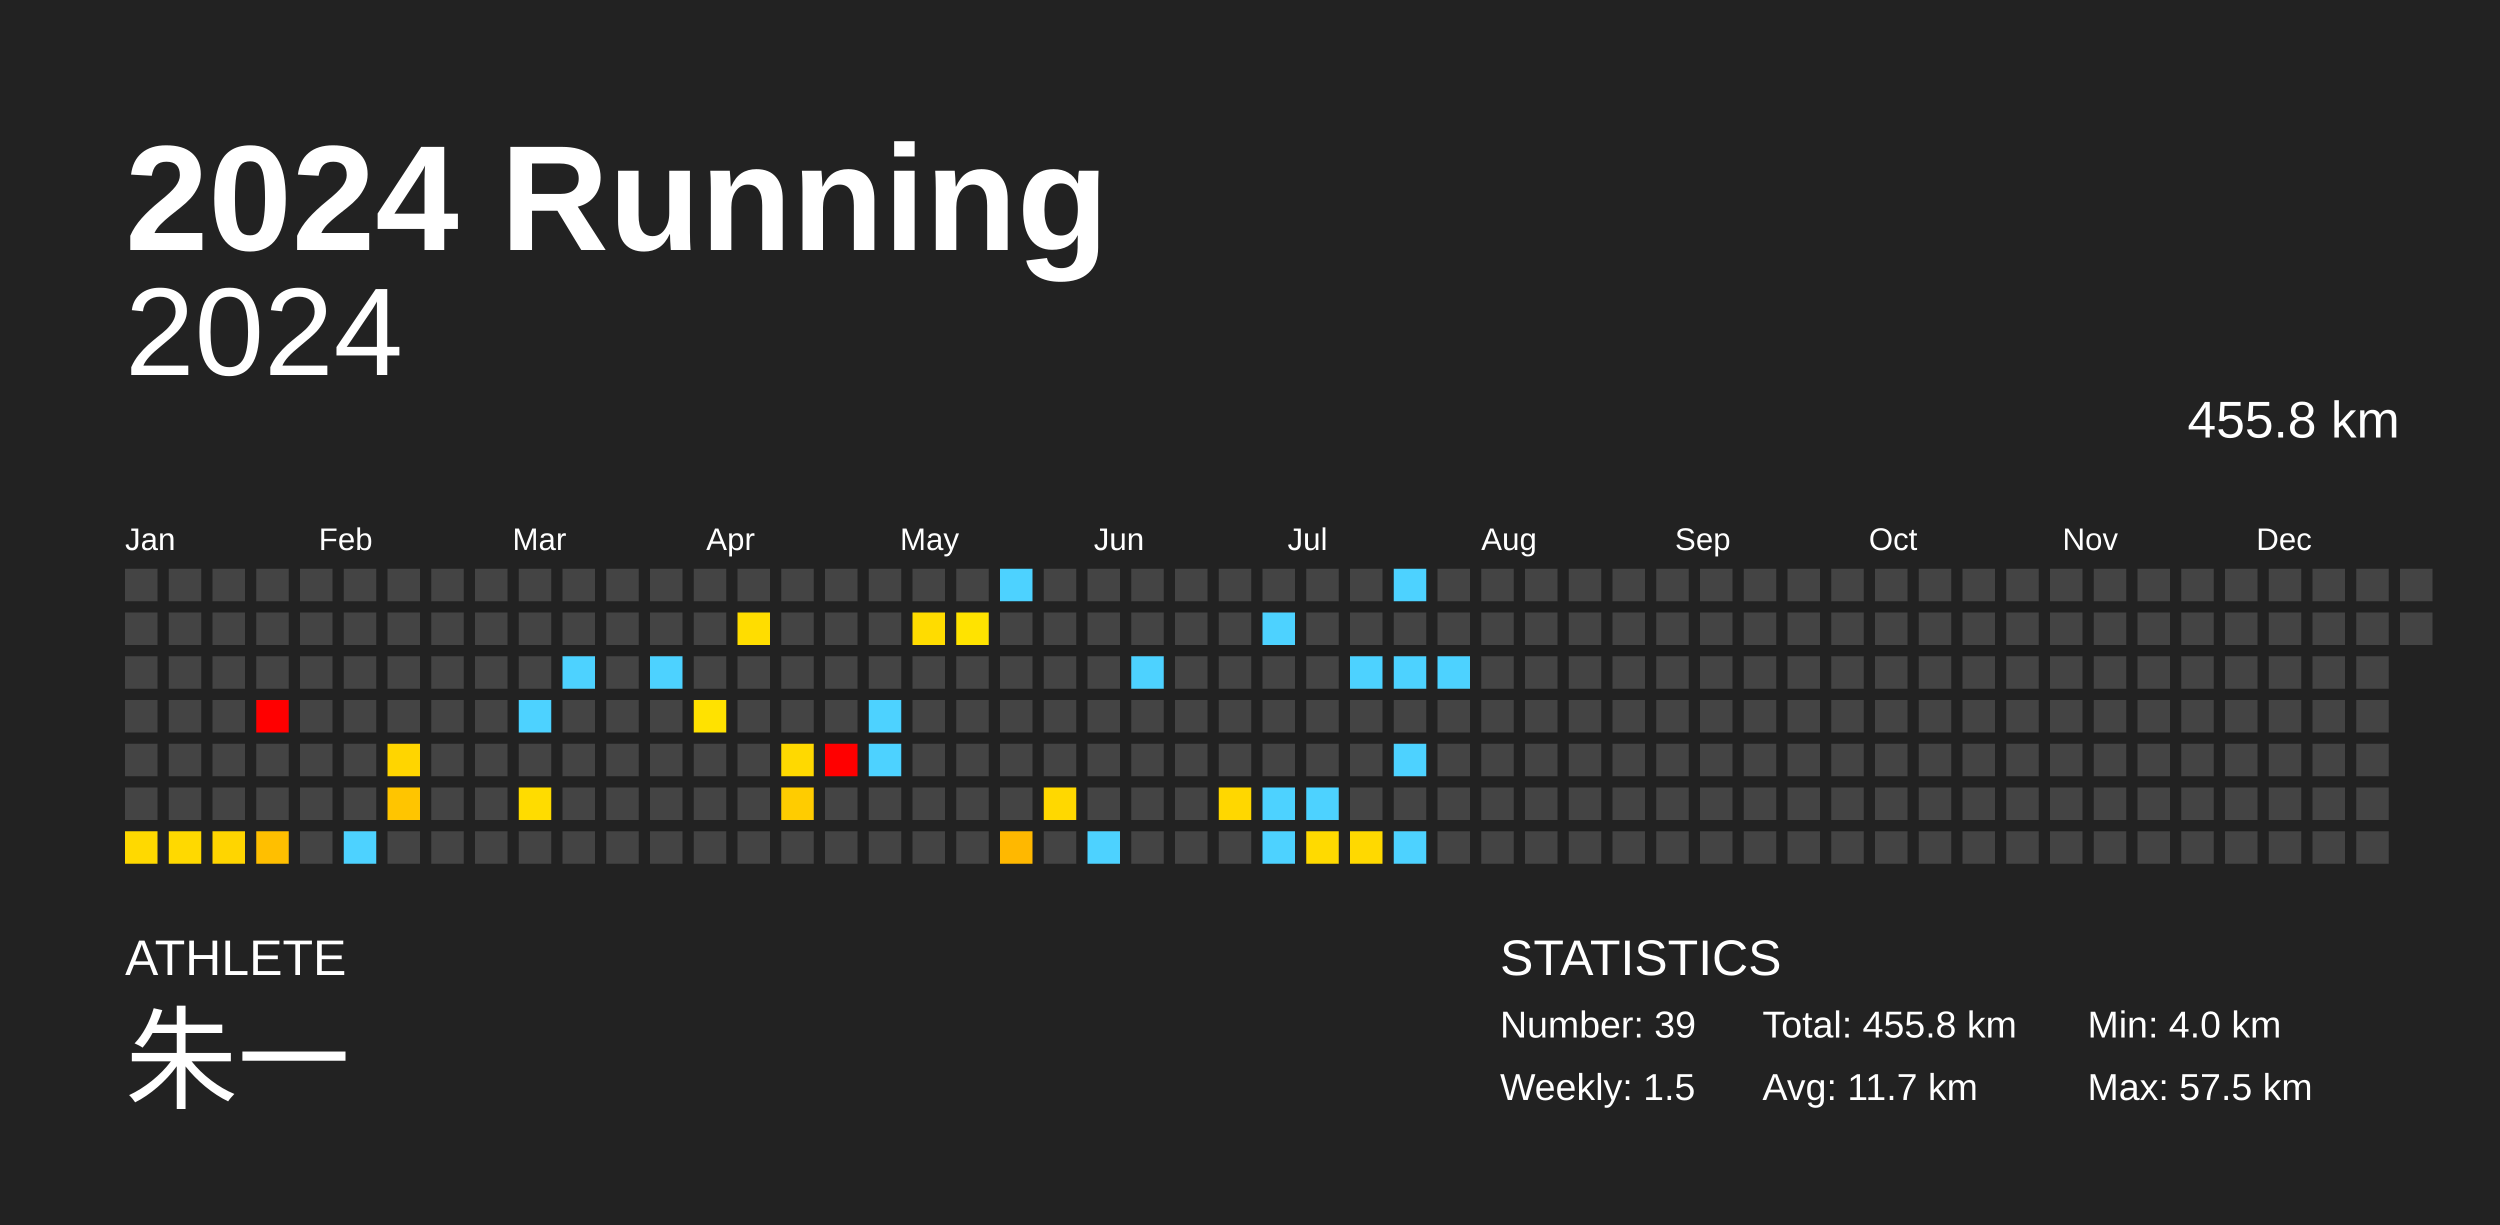
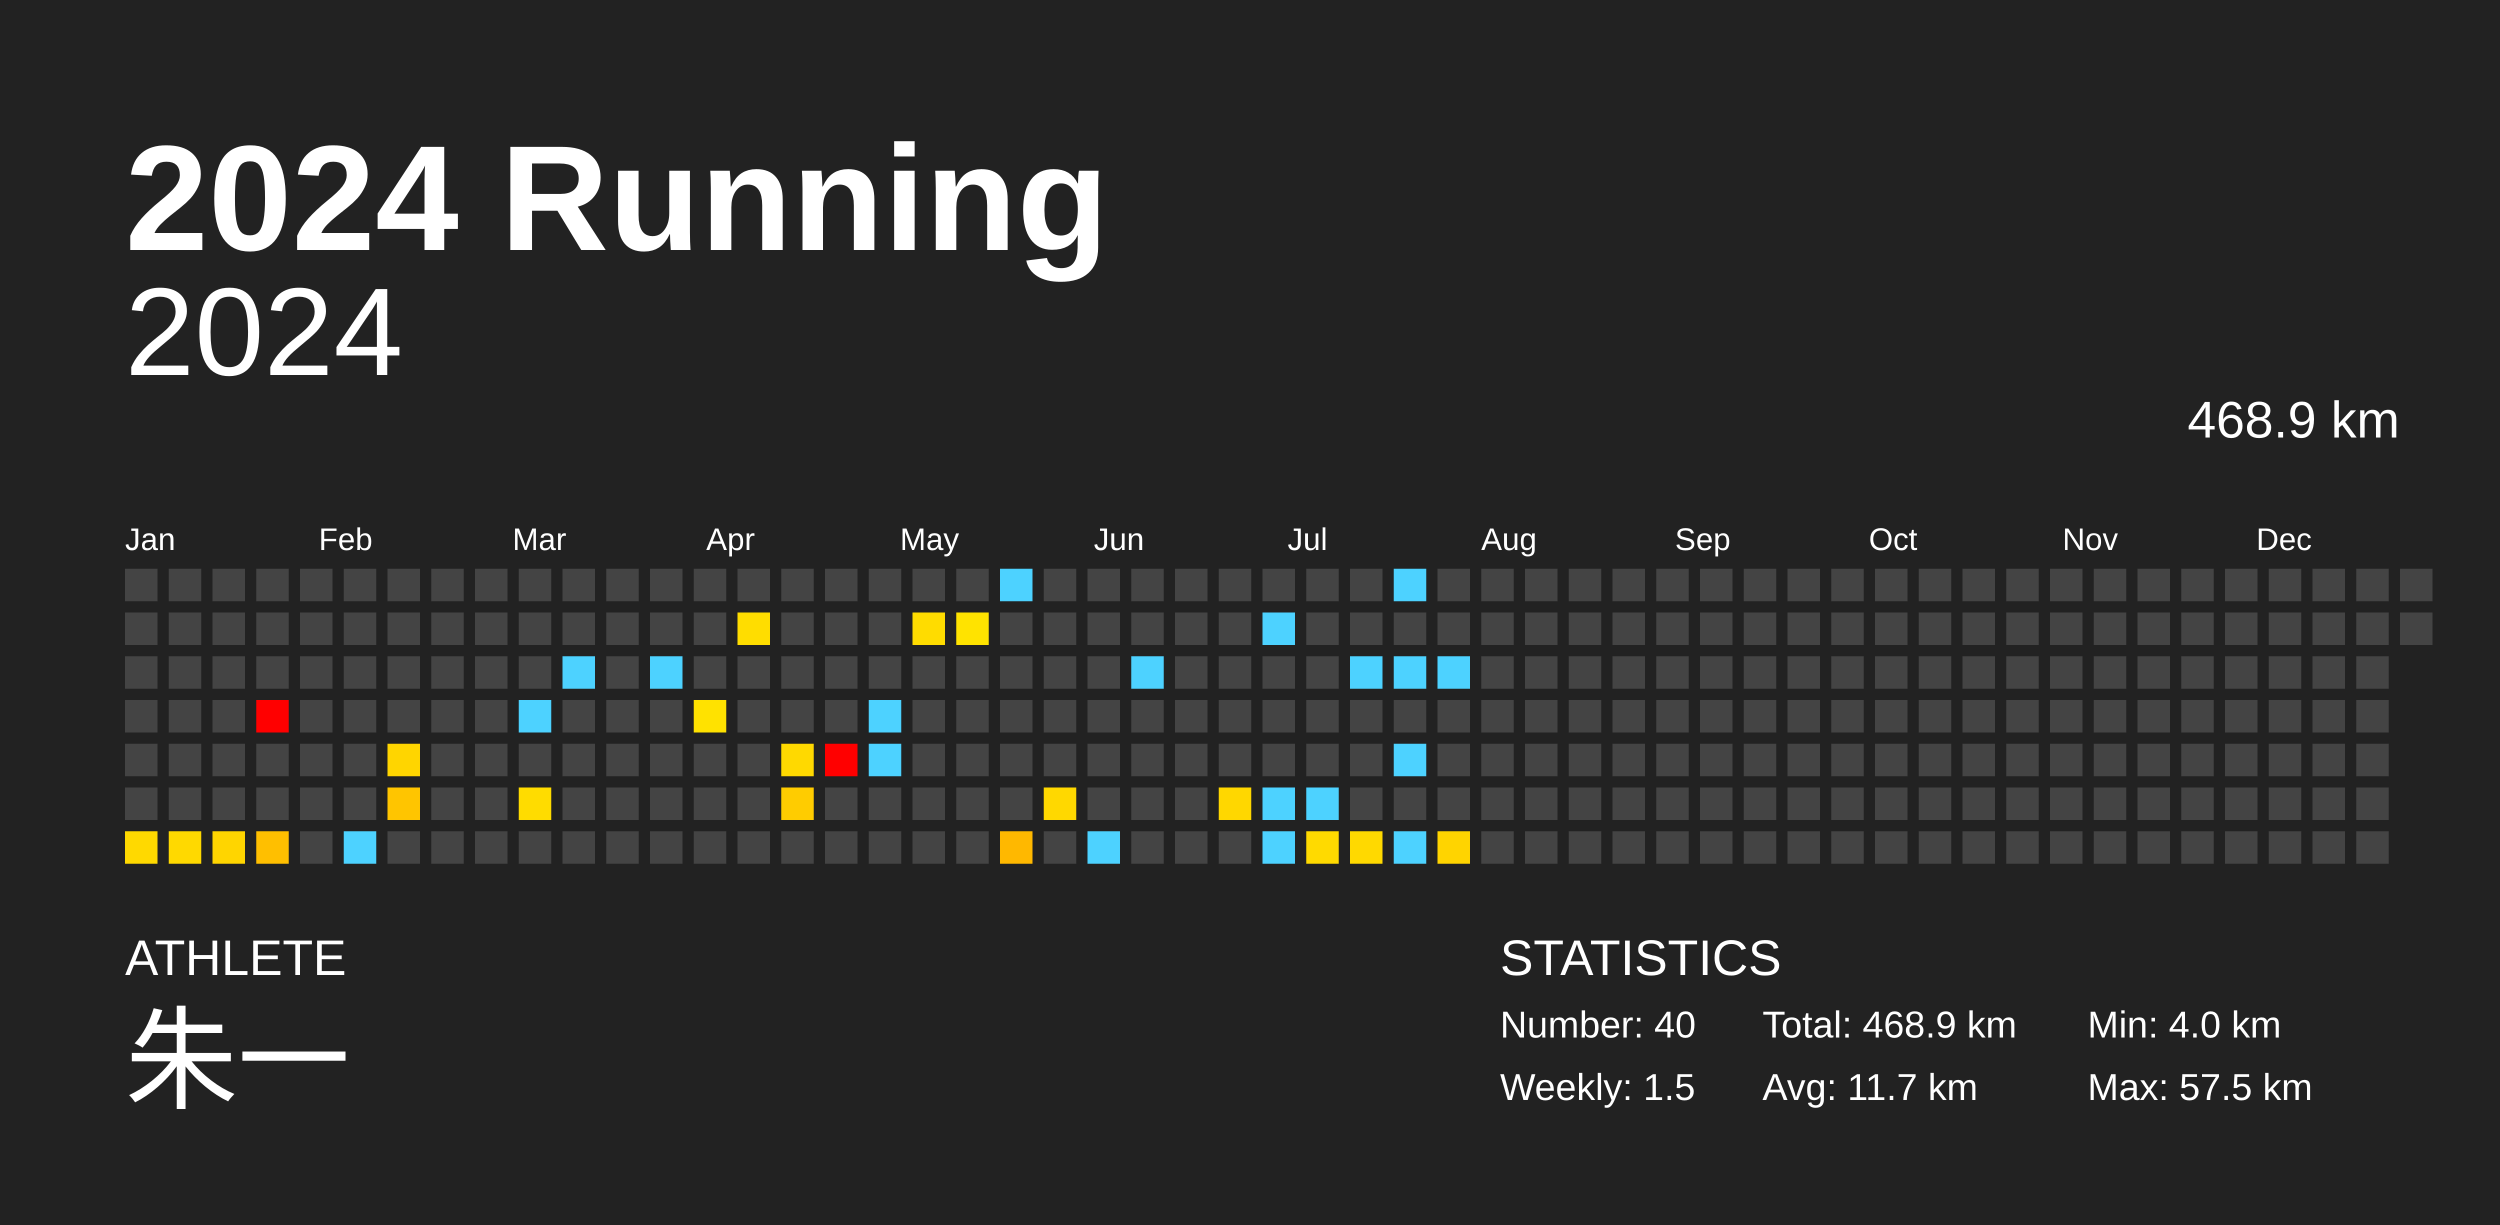
<svg xmlns="http://www.w3.org/2000/svg" baseProfile="full" height="98mm" version="1.1" viewBox="0,0,200,98" width="200mm">
  <defs />
  <rect fill="#222222" height="98" width="200" x="0" y="0" />
  <text fill="#FFFFFF" style="font-size:12px; font-family:Arial; font-weight:bold;" x="10" y="20">2024 Running</text>
  <text fill="#FFFFFF" style="font-size:4px; font-family:Arial" x="10" y="78">ATHLETE</text>
  <text fill="#FFFFFF" style="font-size:9px; font-family:Arial" x="10" y="88">朱一</text>
  <text fill="#FFFFFF" style="font-size:4px; font-family:Arial" x="120" y="78">STATISTICS</text>
-   <text fill="#FFFFFF" style="font-size:3px; font-family:Arial" x="120" y="83">Number: 39</text>
+   <text fill="#FFFFFF" style="font-size:3px; font-family:Arial" x="120" y="83">Number: 40</text>
  <text fill="#FFFFFF" style="font-size:3px; font-family:Arial" x="120" y="88">Weekly: 1.5</text>
-   <text fill="#FFFFFF" style="font-size:3px; font-family:Arial" x="141" y="83">Total: 455.8 km</text>
+   <text fill="#FFFFFF" style="font-size:3px; font-family:Arial" x="141" y="83">Total: 468.9 km</text>
  <text fill="#FFFFFF" style="font-size:3px; font-family:Arial" x="141" y="88">Avg: 11.7 km</text>
  <text fill="#FFFFFF" style="font-size:3px; font-family:Arial" x="167" y="83">Min: 4.0 km</text>
  <text fill="#FFFFFF" style="font-size:3px; font-family:Arial" x="167" y="88">Max: 57.5 km</text>
  <text alignment-baseline="hanging" fill="#FFFFFF" style="font-size:10.0px; font-family:Arial;" x="10" y="30">2024</text>
-   <text alignment-baseline="hanging" fill="#FFFFFF" style="font-size:4.125px; font-family:Arial;" x="175" y="35">455.8 km</text>
+   <text alignment-baseline="hanging" fill="#FFFFFF" style="font-size:4.125px; font-family:Arial;" x="175" y="35">468.9 km</text>
  <text fill="#FFFFFF" style="font-size:2.5px; font-family:Arial" x="10.0" y="44">Jan</text>
  <text fill="#FFFFFF" style="font-size:2.5px; font-family:Arial" x="25.5" y="44">Feb</text>
  <text fill="#FFFFFF" style="font-size:2.5px; font-family:Arial" x="41.0" y="44">Mar</text>
  <text fill="#FFFFFF" style="font-size:2.5px; font-family:Arial" x="56.5" y="44">Apr</text>
  <text fill="#FFFFFF" style="font-size:2.5px; font-family:Arial" x="72.0" y="44">May</text>
  <text fill="#FFFFFF" style="font-size:2.5px; font-family:Arial" x="87.5" y="44">Jun</text>
  <text fill="#FFFFFF" style="font-size:2.5px; font-family:Arial" x="103.0" y="44">Jul</text>
  <text fill="#FFFFFF" style="font-size:2.5px; font-family:Arial" x="118.5" y="44">Aug</text>
  <text fill="#FFFFFF" style="font-size:2.5px; font-family:Arial" x="134.0" y="44">Sep</text>
  <text fill="#FFFFFF" style="font-size:2.5px; font-family:Arial" x="149.5" y="44">Oct</text>
  <text fill="#FFFFFF" style="font-size:2.5px; font-family:Arial" x="165.0" y="44">Nov</text>
  <text fill="#FFFFFF" style="font-size:2.5px; font-family:Arial" x="180.5" y="44">Dec</text>
  <rect fill="#444444" height="2.6" width="2.6" x="10.0" y="45.5" />
  <rect fill="#444444" height="2.6" width="2.6" x="10.0" y="49.0" />
  <rect fill="#444444" height="2.6" width="2.6" x="10.0" y="52.5" />
  <rect fill="#444444" height="2.6" width="2.6" x="10.0" y="56.0" />
  <rect fill="#444444" height="2.6" width="2.6" x="10.0" y="59.5" />
  <rect fill="#444444" height="2.6" width="2.6" x="10.0" y="63.0" />
  <rect fill="#ffd900" height="2.6" width="2.6" x="10.0" y="66.5" />
  <rect fill="#444444" height="2.6" width="2.6" x="13.5" y="45.5" />
  <rect fill="#444444" height="2.6" width="2.6" x="13.5" y="49.0" />
  <rect fill="#444444" height="2.6" width="2.6" x="13.5" y="52.5" />
  <rect fill="#444444" height="2.6" width="2.6" x="13.5" y="56.0" />
  <rect fill="#444444" height="2.6" width="2.6" x="13.5" y="59.5" />
  <rect fill="#444444" height="2.6" width="2.6" x="13.5" y="63.0" />
  <rect fill="#ffd900" height="2.6" width="2.6" x="13.5" y="66.5" />
  <rect fill="#444444" height="2.6" width="2.6" x="17.0" y="45.5" />
  <rect fill="#444444" height="2.6" width="2.6" x="17.0" y="49.0" />
  <rect fill="#444444" height="2.6" width="2.6" x="17.0" y="52.5" />
  <rect fill="#444444" height="2.6" width="2.6" x="17.0" y="56.0" />
  <rect fill="#444444" height="2.6" width="2.6" x="17.0" y="59.5" />
  <rect fill="#444444" height="2.6" width="2.6" x="17.0" y="63.0" />
  <rect fill="#ffd500" height="2.6" width="2.6" x="17.0" y="66.5" />
  <rect fill="#444444" height="2.6" width="2.6" x="20.5" y="45.5" />
  <rect fill="#444444" height="2.6" width="2.6" x="20.5" y="49.0" />
  <rect fill="#444444" height="2.6" width="2.6" x="20.5" y="52.5" />
  <rect fill="red" height="2.6" width="2.6" x="20.5" y="56.0" />
  <rect fill="#444444" height="2.6" width="2.6" x="20.5" y="59.5" />
  <rect fill="#444444" height="2.6" width="2.6" x="20.5" y="63.0" />
  <rect fill="#ffbf00" height="2.6" width="2.6" x="20.5" y="66.5" />
  <rect fill="#444444" height="2.6" width="2.6" x="24.0" y="45.5" />
  <rect fill="#444444" height="2.6" width="2.6" x="24.0" y="49.0" />
  <rect fill="#444444" height="2.6" width="2.6" x="24.0" y="52.5" />
  <rect fill="#444444" height="2.6" width="2.6" x="24.0" y="56.0" />
  <rect fill="#444444" height="2.6" width="2.6" x="24.0" y="59.5" />
  <rect fill="#444444" height="2.6" width="2.6" x="24.0" y="63.0" />
  <rect fill="#444444" height="2.6" width="2.6" x="24.0" y="66.5" />
  <rect fill="#444444" height="2.6" width="2.6" x="27.5" y="45.5" />
  <rect fill="#444444" height="2.6" width="2.6" x="27.5" y="49.0" />
  <rect fill="#444444" height="2.6" width="2.6" x="27.5" y="52.5" />
  <rect fill="#444444" height="2.6" width="2.6" x="27.5" y="56.0" />
  <rect fill="#444444" height="2.6" width="2.6" x="27.5" y="59.5" />
  <rect fill="#444444" height="2.6" width="2.6" x="27.5" y="63.0" />
  <rect fill="#4dd2ff" height="2.6" width="2.6" x="27.5" y="66.5" />
  <rect fill="#444444" height="2.6" width="2.6" x="31.0" y="45.5" />
  <rect fill="#444444" height="2.6" width="2.6" x="31.0" y="49.0" />
  <rect fill="#444444" height="2.6" width="2.6" x="31.0" y="52.5" />
  <rect fill="#444444" height="2.6" width="2.6" x="31.0" y="56.0" />
  <rect fill="#ffd500" height="2.6" width="2.6" x="31.0" y="59.5" />
  <rect fill="#ffc500" height="2.6" width="2.6" x="31.0" y="63.0" />
  <rect fill="#444444" height="2.6" width="2.6" x="31.0" y="66.5" />
  <rect fill="#444444" height="2.6" width="2.6" x="34.5" y="45.5" />
  <rect fill="#444444" height="2.6" width="2.6" x="34.5" y="49.0" />
  <rect fill="#444444" height="2.6" width="2.6" x="34.5" y="52.5" />
  <rect fill="#444444" height="2.6" width="2.6" x="34.5" y="56.0" />
  <rect fill="#444444" height="2.6" width="2.6" x="34.5" y="59.5" />
  <rect fill="#444444" height="2.6" width="2.6" x="34.5" y="63.0" />
  <rect fill="#444444" height="2.6" width="2.6" x="34.5" y="66.5" />
  <rect fill="#444444" height="2.6" width="2.6" x="38.0" y="45.5" />
  <rect fill="#444444" height="2.6" width="2.6" x="38.0" y="49.0" />
  <rect fill="#444444" height="2.6" width="2.6" x="38.0" y="52.5" />
  <rect fill="#444444" height="2.6" width="2.6" x="38.0" y="56.0" />
  <rect fill="#444444" height="2.6" width="2.6" x="38.0" y="59.5" />
  <rect fill="#444444" height="2.6" width="2.6" x="38.0" y="63.0" />
  <rect fill="#444444" height="2.6" width="2.6" x="38.0" y="66.5" />
  <rect fill="#444444" height="2.6" width="2.6" x="41.5" y="45.5" />
  <rect fill="#444444" height="2.6" width="2.6" x="41.5" y="49.0" />
  <rect fill="#444444" height="2.6" width="2.6" x="41.5" y="52.5" />
  <rect fill="#4dd2ff" height="2.6" width="2.6" x="41.5" y="56.0" />
  <rect fill="#444444" height="2.6" width="2.6" x="41.5" y="59.5" />
  <rect fill="#ffdc00" height="2.6" width="2.6" x="41.5" y="63.0" />
  <rect fill="#444444" height="2.6" width="2.6" x="41.5" y="66.5" />
  <rect fill="#444444" height="2.6" width="2.6" x="45.0" y="45.5" />
  <rect fill="#444444" height="2.6" width="2.6" x="45.0" y="49.0" />
  <rect fill="#4dd2ff" height="2.6" width="2.6" x="45.0" y="52.5" />
  <rect fill="#444444" height="2.6" width="2.6" x="45.0" y="56.0" />
  <rect fill="#444444" height="2.6" width="2.6" x="45.0" y="59.5" />
  <rect fill="#444444" height="2.6" width="2.6" x="45.0" y="63.0" />
  <rect fill="#444444" height="2.6" width="2.6" x="45.0" y="66.5" />
  <rect fill="#444444" height="2.6" width="2.6" x="48.5" y="45.5" />
  <rect fill="#444444" height="2.6" width="2.6" x="48.5" y="49.0" />
  <rect fill="#444444" height="2.6" width="2.6" x="48.5" y="52.5" />
  <rect fill="#444444" height="2.6" width="2.6" x="48.5" y="56.0" />
  <rect fill="#444444" height="2.6" width="2.6" x="48.5" y="59.5" />
  <rect fill="#444444" height="2.6" width="2.6" x="48.5" y="63.0" />
  <rect fill="#444444" height="2.6" width="2.6" x="48.5" y="66.5" />
  <rect fill="#444444" height="2.6" width="2.6" x="52.0" y="45.5" />
  <rect fill="#444444" height="2.6" width="2.6" x="52.0" y="49.0" />
  <rect fill="#4dd2ff" height="2.6" width="2.6" x="52.0" y="52.5" />
  <rect fill="#444444" height="2.6" width="2.6" x="52.0" y="56.0" />
  <rect fill="#444444" height="2.6" width="2.6" x="52.0" y="59.5" />
  <rect fill="#444444" height="2.6" width="2.6" x="52.0" y="63.0" />
  <rect fill="#444444" height="2.6" width="2.6" x="52.0" y="66.5" />
  <rect fill="#444444" height="2.6" width="2.6" x="55.5" y="45.5" />
  <rect fill="#444444" height="2.6" width="2.6" x="55.5" y="49.0" />
  <rect fill="#444444" height="2.6" width="2.6" x="55.5" y="52.5" />
  <rect fill="#ffe200" height="2.6" width="2.6" x="55.5" y="56.0" />
  <rect fill="#444444" height="2.6" width="2.6" x="55.5" y="59.5" />
  <rect fill="#444444" height="2.6" width="2.6" x="55.5" y="63.0" />
  <rect fill="#444444" height="2.6" width="2.6" x="55.5" y="66.5" />
  <rect fill="#444444" height="2.6" width="2.6" x="59.0" y="45.5" />
  <rect fill="#ffdd00" height="2.6" width="2.6" x="59.0" y="49.0" />
  <rect fill="#444444" height="2.6" width="2.6" x="59.0" y="52.5" />
  <rect fill="#444444" height="2.6" width="2.6" x="59.0" y="56.0" />
  <rect fill="#444444" height="2.6" width="2.6" x="59.0" y="59.5" />
  <rect fill="#444444" height="2.6" width="2.6" x="59.0" y="63.0" />
  <rect fill="#444444" height="2.6" width="2.6" x="59.0" y="66.5" />
  <rect fill="#444444" height="2.6" width="2.6" x="62.5" y="45.5" />
  <rect fill="#444444" height="2.6" width="2.6" x="62.5" y="49.0" />
  <rect fill="#444444" height="2.6" width="2.6" x="62.5" y="52.5" />
  <rect fill="#444444" height="2.6" width="2.6" x="62.5" y="56.0" />
  <rect fill="#ffd900" height="2.6" width="2.6" x="62.5" y="59.5" />
  <rect fill="#ffcc00" height="2.6" width="2.6" x="62.5" y="63.0" />
  <rect fill="#444444" height="2.6" width="2.6" x="62.5" y="66.5" />
  <rect fill="#444444" height="2.6" width="2.6" x="66.0" y="45.5" />
  <rect fill="#444444" height="2.6" width="2.6" x="66.0" y="49.0" />
  <rect fill="#444444" height="2.6" width="2.6" x="66.0" y="52.5" />
  <rect fill="#444444" height="2.6" width="2.6" x="66.0" y="56.0" />
  <rect fill="red" height="2.6" width="2.6" x="66.0" y="59.5" />
  <rect fill="#444444" height="2.6" width="2.6" x="66.0" y="63.0" />
  <rect fill="#444444" height="2.6" width="2.6" x="66.0" y="66.5" />
  <rect fill="#444444" height="2.6" width="2.6" x="69.5" y="45.5" />
  <rect fill="#444444" height="2.6" width="2.6" x="69.5" y="49.0" />
  <rect fill="#444444" height="2.6" width="2.6" x="69.5" y="52.5" />
  <rect fill="#4dd2ff" height="2.6" width="2.6" x="69.5" y="56.0" />
  <rect fill="#4dd2ff" height="2.6" width="2.6" x="69.5" y="59.5" />
  <rect fill="#444444" height="2.6" width="2.6" x="69.5" y="63.0" />
  <rect fill="#444444" height="2.6" width="2.6" x="69.5" y="66.5" />
  <rect fill="#444444" height="2.6" width="2.6" x="73.0" y="45.5" />
  <rect fill="#ffdc00" height="2.6" width="2.6" x="73.0" y="49.0" />
  <rect fill="#444444" height="2.6" width="2.6" x="73.0" y="52.5" />
  <rect fill="#444444" height="2.6" width="2.6" x="73.0" y="56.0" />
  <rect fill="#444444" height="2.6" width="2.6" x="73.0" y="59.5" />
  <rect fill="#444444" height="2.6" width="2.6" x="73.0" y="63.0" />
  <rect fill="#444444" height="2.6" width="2.6" x="73.0" y="66.5" />
  <rect fill="#444444" height="2.6" width="2.6" x="76.5" y="45.5" />
  <rect fill="#ffe300" height="2.6" width="2.6" x="76.5" y="49.0" />
  <rect fill="#444444" height="2.6" width="2.6" x="76.5" y="52.5" />
  <rect fill="#444444" height="2.6" width="2.6" x="76.5" y="56.0" />
  <rect fill="#444444" height="2.6" width="2.6" x="76.5" y="59.5" />
  <rect fill="#444444" height="2.6" width="2.6" x="76.5" y="63.0" />
  <rect fill="#444444" height="2.6" width="2.6" x="76.5" y="66.5" />
  <rect fill="#4dd2ff" height="2.6" width="2.6" x="80.0" y="45.5" />
  <rect fill="#444444" height="2.6" width="2.6" x="80.0" y="49.0" />
  <rect fill="#444444" height="2.6" width="2.6" x="80.0" y="52.5" />
  <rect fill="#444444" height="2.6" width="2.6" x="80.0" y="56.0" />
  <rect fill="#444444" height="2.6" width="2.6" x="80.0" y="59.5" />
  <rect fill="#444444" height="2.6" width="2.6" x="80.0" y="63.0" />
  <rect fill="#ffb800" height="2.6" width="2.6" x="80.0" y="66.5" />
  <rect fill="#444444" height="2.6" width="2.6" x="83.5" y="45.5" />
  <rect fill="#444444" height="2.6" width="2.6" x="83.5" y="49.0" />
  <rect fill="#444444" height="2.6" width="2.6" x="83.5" y="52.5" />
  <rect fill="#444444" height="2.6" width="2.6" x="83.5" y="56.0" />
  <rect fill="#444444" height="2.6" width="2.6" x="83.5" y="59.5" />
  <rect fill="#ffd800" height="2.6" width="2.6" x="83.5" y="63.0" />
  <rect fill="#444444" height="2.6" width="2.6" x="83.5" y="66.5" />
  <rect fill="#444444" height="2.6" width="2.6" x="87.0" y="45.5" />
  <rect fill="#444444" height="2.6" width="2.6" x="87.0" y="49.0" />
  <rect fill="#444444" height="2.6" width="2.6" x="87.0" y="52.5" />
  <rect fill="#444444" height="2.6" width="2.6" x="87.0" y="56.0" />
  <rect fill="#444444" height="2.6" width="2.6" x="87.0" y="59.5" />
  <rect fill="#444444" height="2.6" width="2.6" x="87.0" y="63.0" />
  <rect fill="#4dd2ff" height="2.6" width="2.6" x="87.0" y="66.5" />
  <rect fill="#444444" height="2.6" width="2.6" x="90.5" y="45.5" />
  <rect fill="#444444" height="2.6" width="2.6" x="90.5" y="49.0" />
  <rect fill="#4dd2ff" height="2.6" width="2.6" x="90.5" y="52.5" />
  <rect fill="#444444" height="2.6" width="2.6" x="90.5" y="56.0" />
  <rect fill="#444444" height="2.6" width="2.6" x="90.5" y="59.5" />
  <rect fill="#444444" height="2.6" width="2.6" x="90.5" y="63.0" />
  <rect fill="#444444" height="2.6" width="2.6" x="90.5" y="66.5" />
  <rect fill="#444444" height="2.6" width="2.6" x="94.0" y="45.5" />
  <rect fill="#444444" height="2.6" width="2.6" x="94.0" y="49.0" />
  <rect fill="#444444" height="2.6" width="2.6" x="94.0" y="52.5" />
  <rect fill="#444444" height="2.6" width="2.6" x="94.0" y="56.0" />
  <rect fill="#444444" height="2.6" width="2.6" x="94.0" y="59.5" />
  <rect fill="#444444" height="2.6" width="2.6" x="94.0" y="63.0" />
  <rect fill="#444444" height="2.6" width="2.6" x="94.0" y="66.5" />
  <rect fill="#444444" height="2.6" width="2.6" x="97.5" y="45.5" />
  <rect fill="#444444" height="2.6" width="2.6" x="97.5" y="49.0" />
  <rect fill="#444444" height="2.6" width="2.6" x="97.5" y="52.5" />
  <rect fill="#444444" height="2.6" width="2.6" x="97.5" y="56.0" />
  <rect fill="#444444" height="2.6" width="2.6" x="97.5" y="59.5" />
  <rect fill="#ffd700" height="2.6" width="2.6" x="97.5" y="63.0" />
  <rect fill="#444444" height="2.6" width="2.6" x="97.5" y="66.5" />
  <rect fill="#444444" height="2.6" width="2.6" x="101.0" y="45.5" />
  <rect fill="#4dd2ff" height="2.6" width="2.6" x="101.0" y="49.0" />
  <rect fill="#444444" height="2.6" width="2.6" x="101.0" y="52.5" />
  <rect fill="#444444" height="2.6" width="2.6" x="101.0" y="56.0" />
  <rect fill="#444444" height="2.6" width="2.6" x="101.0" y="59.5" />
  <rect fill="#4dd2ff" height="2.6" width="2.6" x="101.0" y="63.0" />
  <rect fill="#4dd2ff" height="2.6" width="2.6" x="101.0" y="66.5" />
  <rect fill="#444444" height="2.6" width="2.6" x="104.5" y="45.5" />
  <rect fill="#444444" height="2.6" width="2.6" x="104.5" y="49.0" />
  <rect fill="#444444" height="2.6" width="2.6" x="104.5" y="52.5" />
  <rect fill="#444444" height="2.6" width="2.6" x="104.5" y="56.0" />
  <rect fill="#444444" height="2.6" width="2.6" x="104.5" y="59.5" />
  <rect fill="#4dd2ff" height="2.6" width="2.6" x="104.5" y="63.0" />
  <rect fill="#ffda00" height="2.6" width="2.6" x="104.5" y="66.5" />
  <rect fill="#444444" height="2.6" width="2.6" x="108.0" y="45.5" />
  <rect fill="#444444" height="2.6" width="2.6" x="108.0" y="49.0" />
  <rect fill="#4dd2ff" height="2.6" width="2.6" x="108.0" y="52.5" />
  <rect fill="#444444" height="2.6" width="2.6" x="108.0" y="56.0" />
  <rect fill="#444444" height="2.6" width="2.6" x="108.0" y="59.5" />
  <rect fill="#444444" height="2.6" width="2.6" x="108.0" y="63.0" />
  <rect fill="#ffd900" height="2.6" width="2.6" x="108.0" y="66.5" />
  <rect fill="#4dd2ff" height="2.6" width="2.6" x="111.5" y="45.5" />
  <rect fill="#444444" height="2.6" width="2.6" x="111.5" y="49.0" />
  <rect fill="#4dd2ff" height="2.6" width="2.6" x="111.5" y="52.5" />
  <rect fill="#444444" height="2.6" width="2.6" x="111.5" y="56.0" />
  <rect fill="#4dd2ff" height="2.6" width="2.6" x="111.5" y="59.5" />
  <rect fill="#444444" height="2.6" width="2.6" x="111.5" y="63.0" />
  <rect fill="#4dd2ff" height="2.6" width="2.6" x="111.5" y="66.5" />
  <rect fill="#444444" height="2.6" width="2.6" x="115.0" y="45.5" />
  <rect fill="#444444" height="2.6" width="2.6" x="115.0" y="49.0" />
  <rect fill="#4dd2ff" height="2.6" width="2.6" x="115.0" y="52.5" />
  <rect fill="#444444" height="2.6" width="2.6" x="115.0" y="56.0" />
  <rect fill="#444444" height="2.6" width="2.6" x="115.0" y="59.5" />
  <rect fill="#444444" height="2.6" width="2.6" x="115.0" y="63.0" />
-   <rect fill="#444444" height="2.6" width="2.6" x="115.0" y="66.5" />
+   <rect fill="#ffd400" height="2.6" width="2.6" x="115.0" y="66.5" />
  <rect fill="#444444" height="2.6" width="2.6" x="118.5" y="45.5" />
  <rect fill="#444444" height="2.6" width="2.6" x="118.5" y="49.0" />
  <rect fill="#444444" height="2.6" width="2.6" x="118.5" y="52.5" />
  <rect fill="#444444" height="2.6" width="2.6" x="118.5" y="56.0" />
  <rect fill="#444444" height="2.6" width="2.6" x="118.5" y="59.5" />
  <rect fill="#444444" height="2.6" width="2.6" x="118.5" y="63.0" />
  <rect fill="#444444" height="2.6" width="2.6" x="118.5" y="66.5" />
  <rect fill="#444444" height="2.6" width="2.6" x="122.0" y="45.5" />
  <rect fill="#444444" height="2.6" width="2.6" x="122.0" y="49.0" />
  <rect fill="#444444" height="2.6" width="2.6" x="122.0" y="52.5" />
  <rect fill="#444444" height="2.6" width="2.6" x="122.0" y="56.0" />
  <rect fill="#444444" height="2.6" width="2.6" x="122.0" y="59.5" />
  <rect fill="#444444" height="2.6" width="2.6" x="122.0" y="63.0" />
  <rect fill="#444444" height="2.6" width="2.6" x="122.0" y="66.5" />
  <rect fill="#444444" height="2.6" width="2.6" x="125.5" y="45.5" />
  <rect fill="#444444" height="2.6" width="2.6" x="125.5" y="49.0" />
  <rect fill="#444444" height="2.6" width="2.6" x="125.5" y="52.5" />
  <rect fill="#444444" height="2.6" width="2.6" x="125.5" y="56.0" />
  <rect fill="#444444" height="2.6" width="2.6" x="125.5" y="59.5" />
  <rect fill="#444444" height="2.6" width="2.6" x="125.5" y="63.0" />
  <rect fill="#444444" height="2.6" width="2.6" x="125.5" y="66.5" />
  <rect fill="#444444" height="2.6" width="2.6" x="129.0" y="45.5" />
  <rect fill="#444444" height="2.6" width="2.6" x="129.0" y="49.0" />
  <rect fill="#444444" height="2.6" width="2.6" x="129.0" y="52.5" />
  <rect fill="#444444" height="2.6" width="2.6" x="129.0" y="56.0" />
  <rect fill="#444444" height="2.6" width="2.6" x="129.0" y="59.5" />
  <rect fill="#444444" height="2.6" width="2.6" x="129.0" y="63.0" />
  <rect fill="#444444" height="2.6" width="2.6" x="129.0" y="66.5" />
  <rect fill="#444444" height="2.6" width="2.6" x="132.5" y="45.5" />
  <rect fill="#444444" height="2.6" width="2.6" x="132.5" y="49.0" />
  <rect fill="#444444" height="2.6" width="2.6" x="132.5" y="52.5" />
  <rect fill="#444444" height="2.6" width="2.6" x="132.5" y="56.0" />
  <rect fill="#444444" height="2.6" width="2.6" x="132.5" y="59.5" />
  <rect fill="#444444" height="2.6" width="2.6" x="132.5" y="63.0" />
  <rect fill="#444444" height="2.6" width="2.6" x="132.5" y="66.5" />
  <rect fill="#444444" height="2.6" width="2.6" x="136.0" y="45.5" />
  <rect fill="#444444" height="2.6" width="2.6" x="136.0" y="49.0" />
  <rect fill="#444444" height="2.6" width="2.6" x="136.0" y="52.5" />
  <rect fill="#444444" height="2.6" width="2.6" x="136.0" y="56.0" />
  <rect fill="#444444" height="2.6" width="2.6" x="136.0" y="59.5" />
  <rect fill="#444444" height="2.6" width="2.6" x="136.0" y="63.0" />
  <rect fill="#444444" height="2.6" width="2.6" x="136.0" y="66.5" />
  <rect fill="#444444" height="2.6" width="2.6" x="139.5" y="45.5" />
  <rect fill="#444444" height="2.6" width="2.6" x="139.5" y="49.0" />
  <rect fill="#444444" height="2.6" width="2.6" x="139.5" y="52.5" />
  <rect fill="#444444" height="2.6" width="2.6" x="139.5" y="56.0" />
  <rect fill="#444444" height="2.6" width="2.6" x="139.5" y="59.5" />
  <rect fill="#444444" height="2.6" width="2.6" x="139.5" y="63.0" />
  <rect fill="#444444" height="2.6" width="2.6" x="139.5" y="66.5" />
  <rect fill="#444444" height="2.6" width="2.6" x="143.0" y="45.5" />
  <rect fill="#444444" height="2.6" width="2.6" x="143.0" y="49.0" />
  <rect fill="#444444" height="2.6" width="2.6" x="143.0" y="52.5" />
  <rect fill="#444444" height="2.6" width="2.6" x="143.0" y="56.0" />
  <rect fill="#444444" height="2.6" width="2.6" x="143.0" y="59.5" />
  <rect fill="#444444" height="2.6" width="2.6" x="143.0" y="63.0" />
  <rect fill="#444444" height="2.6" width="2.6" x="143.0" y="66.5" />
  <rect fill="#444444" height="2.6" width="2.6" x="146.5" y="45.5" />
  <rect fill="#444444" height="2.6" width="2.6" x="146.5" y="49.0" />
  <rect fill="#444444" height="2.6" width="2.6" x="146.5" y="52.5" />
  <rect fill="#444444" height="2.6" width="2.6" x="146.5" y="56.0" />
  <rect fill="#444444" height="2.6" width="2.6" x="146.5" y="59.5" />
  <rect fill="#444444" height="2.6" width="2.6" x="146.5" y="63.0" />
  <rect fill="#444444" height="2.6" width="2.6" x="146.5" y="66.5" />
  <rect fill="#444444" height="2.6" width="2.6" x="150.0" y="45.5" />
  <rect fill="#444444" height="2.6" width="2.6" x="150.0" y="49.0" />
  <rect fill="#444444" height="2.6" width="2.6" x="150.0" y="52.5" />
  <rect fill="#444444" height="2.6" width="2.6" x="150.0" y="56.0" />
  <rect fill="#444444" height="2.6" width="2.6" x="150.0" y="59.5" />
  <rect fill="#444444" height="2.6" width="2.6" x="150.0" y="63.0" />
  <rect fill="#444444" height="2.6" width="2.6" x="150.0" y="66.5" />
  <rect fill="#444444" height="2.6" width="2.6" x="153.5" y="45.5" />
  <rect fill="#444444" height="2.6" width="2.6" x="153.5" y="49.0" />
  <rect fill="#444444" height="2.6" width="2.6" x="153.5" y="52.5" />
  <rect fill="#444444" height="2.6" width="2.6" x="153.5" y="56.0" />
  <rect fill="#444444" height="2.6" width="2.6" x="153.5" y="59.5" />
  <rect fill="#444444" height="2.6" width="2.6" x="153.5" y="63.0" />
  <rect fill="#444444" height="2.6" width="2.6" x="153.5" y="66.5" />
  <rect fill="#444444" height="2.6" width="2.6" x="157.0" y="45.5" />
  <rect fill="#444444" height="2.6" width="2.6" x="157.0" y="49.0" />
  <rect fill="#444444" height="2.6" width="2.6" x="157.0" y="52.5" />
  <rect fill="#444444" height="2.6" width="2.6" x="157.0" y="56.0" />
  <rect fill="#444444" height="2.6" width="2.6" x="157.0" y="59.5" />
  <rect fill="#444444" height="2.6" width="2.6" x="157.0" y="63.0" />
  <rect fill="#444444" height="2.6" width="2.6" x="157.0" y="66.5" />
  <rect fill="#444444" height="2.6" width="2.6" x="160.5" y="45.5" />
  <rect fill="#444444" height="2.6" width="2.6" x="160.5" y="49.0" />
  <rect fill="#444444" height="2.6" width="2.6" x="160.5" y="52.5" />
  <rect fill="#444444" height="2.6" width="2.6" x="160.5" y="56.0" />
  <rect fill="#444444" height="2.6" width="2.6" x="160.5" y="59.5" />
  <rect fill="#444444" height="2.6" width="2.6" x="160.5" y="63.0" />
  <rect fill="#444444" height="2.6" width="2.6" x="160.5" y="66.5" />
  <rect fill="#444444" height="2.6" width="2.6" x="164.0" y="45.5" />
  <rect fill="#444444" height="2.6" width="2.6" x="164.0" y="49.0" />
  <rect fill="#444444" height="2.6" width="2.6" x="164.0" y="52.5" />
  <rect fill="#444444" height="2.6" width="2.6" x="164.0" y="56.0" />
  <rect fill="#444444" height="2.6" width="2.6" x="164.0" y="59.5" />
  <rect fill="#444444" height="2.6" width="2.6" x="164.0" y="63.0" />
  <rect fill="#444444" height="2.6" width="2.6" x="164.0" y="66.5" />
  <rect fill="#444444" height="2.6" width="2.6" x="167.5" y="45.5" />
  <rect fill="#444444" height="2.6" width="2.6" x="167.5" y="49.0" />
  <rect fill="#444444" height="2.6" width="2.6" x="167.5" y="52.5" />
  <rect fill="#444444" height="2.6" width="2.6" x="167.5" y="56.0" />
  <rect fill="#444444" height="2.6" width="2.6" x="167.5" y="59.5" />
  <rect fill="#444444" height="2.6" width="2.6" x="167.5" y="63.0" />
  <rect fill="#444444" height="2.6" width="2.6" x="167.5" y="66.5" />
  <rect fill="#444444" height="2.6" width="2.6" x="171.0" y="45.5" />
  <rect fill="#444444" height="2.6" width="2.6" x="171.0" y="49.0" />
  <rect fill="#444444" height="2.6" width="2.6" x="171.0" y="52.5" />
  <rect fill="#444444" height="2.6" width="2.6" x="171.0" y="56.0" />
  <rect fill="#444444" height="2.6" width="2.6" x="171.0" y="59.5" />
  <rect fill="#444444" height="2.6" width="2.6" x="171.0" y="63.0" />
  <rect fill="#444444" height="2.6" width="2.6" x="171.0" y="66.5" />
  <rect fill="#444444" height="2.6" width="2.6" x="174.5" y="45.5" />
  <rect fill="#444444" height="2.6" width="2.6" x="174.5" y="49.0" />
  <rect fill="#444444" height="2.6" width="2.6" x="174.5" y="52.5" />
  <rect fill="#444444" height="2.6" width="2.6" x="174.5" y="56.0" />
  <rect fill="#444444" height="2.6" width="2.6" x="174.5" y="59.5" />
  <rect fill="#444444" height="2.6" width="2.6" x="174.5" y="63.0" />
  <rect fill="#444444" height="2.6" width="2.6" x="174.5" y="66.5" />
  <rect fill="#444444" height="2.6" width="2.6" x="178.0" y="45.5" />
  <rect fill="#444444" height="2.6" width="2.6" x="178.0" y="49.0" />
  <rect fill="#444444" height="2.6" width="2.6" x="178.0" y="52.5" />
  <rect fill="#444444" height="2.6" width="2.6" x="178.0" y="56.0" />
  <rect fill="#444444" height="2.6" width="2.6" x="178.0" y="59.5" />
  <rect fill="#444444" height="2.6" width="2.6" x="178.0" y="63.0" />
  <rect fill="#444444" height="2.6" width="2.6" x="178.0" y="66.5" />
  <rect fill="#444444" height="2.6" width="2.6" x="181.5" y="45.5" />
  <rect fill="#444444" height="2.6" width="2.6" x="181.5" y="49.0" />
  <rect fill="#444444" height="2.6" width="2.6" x="181.5" y="52.5" />
  <rect fill="#444444" height="2.6" width="2.6" x="181.5" y="56.0" />
  <rect fill="#444444" height="2.6" width="2.6" x="181.5" y="59.5" />
  <rect fill="#444444" height="2.6" width="2.6" x="181.5" y="63.0" />
  <rect fill="#444444" height="2.6" width="2.6" x="181.5" y="66.5" />
  <rect fill="#444444" height="2.6" width="2.6" x="185.0" y="45.5" />
  <rect fill="#444444" height="2.6" width="2.6" x="185.0" y="49.0" />
  <rect fill="#444444" height="2.6" width="2.6" x="185.0" y="52.5" />
  <rect fill="#444444" height="2.6" width="2.6" x="185.0" y="56.0" />
  <rect fill="#444444" height="2.6" width="2.6" x="185.0" y="59.5" />
  <rect fill="#444444" height="2.6" width="2.6" x="185.0" y="63.0" />
  <rect fill="#444444" height="2.6" width="2.6" x="185.0" y="66.5" />
  <rect fill="#444444" height="2.6" width="2.6" x="188.5" y="45.5" />
  <rect fill="#444444" height="2.6" width="2.6" x="188.5" y="49.0" />
  <rect fill="#444444" height="2.6" width="2.6" x="188.5" y="52.5" />
  <rect fill="#444444" height="2.6" width="2.6" x="188.5" y="56.0" />
  <rect fill="#444444" height="2.6" width="2.6" x="188.5" y="59.5" />
  <rect fill="#444444" height="2.6" width="2.6" x="188.5" y="63.0" />
  <rect fill="#444444" height="2.6" width="2.6" x="188.5" y="66.5" />
  <rect fill="#444444" height="2.6" width="2.6" x="192.0" y="45.5" />
  <rect fill="#444444" height="2.6" width="2.6" x="192.0" y="49.0" />
</svg>
